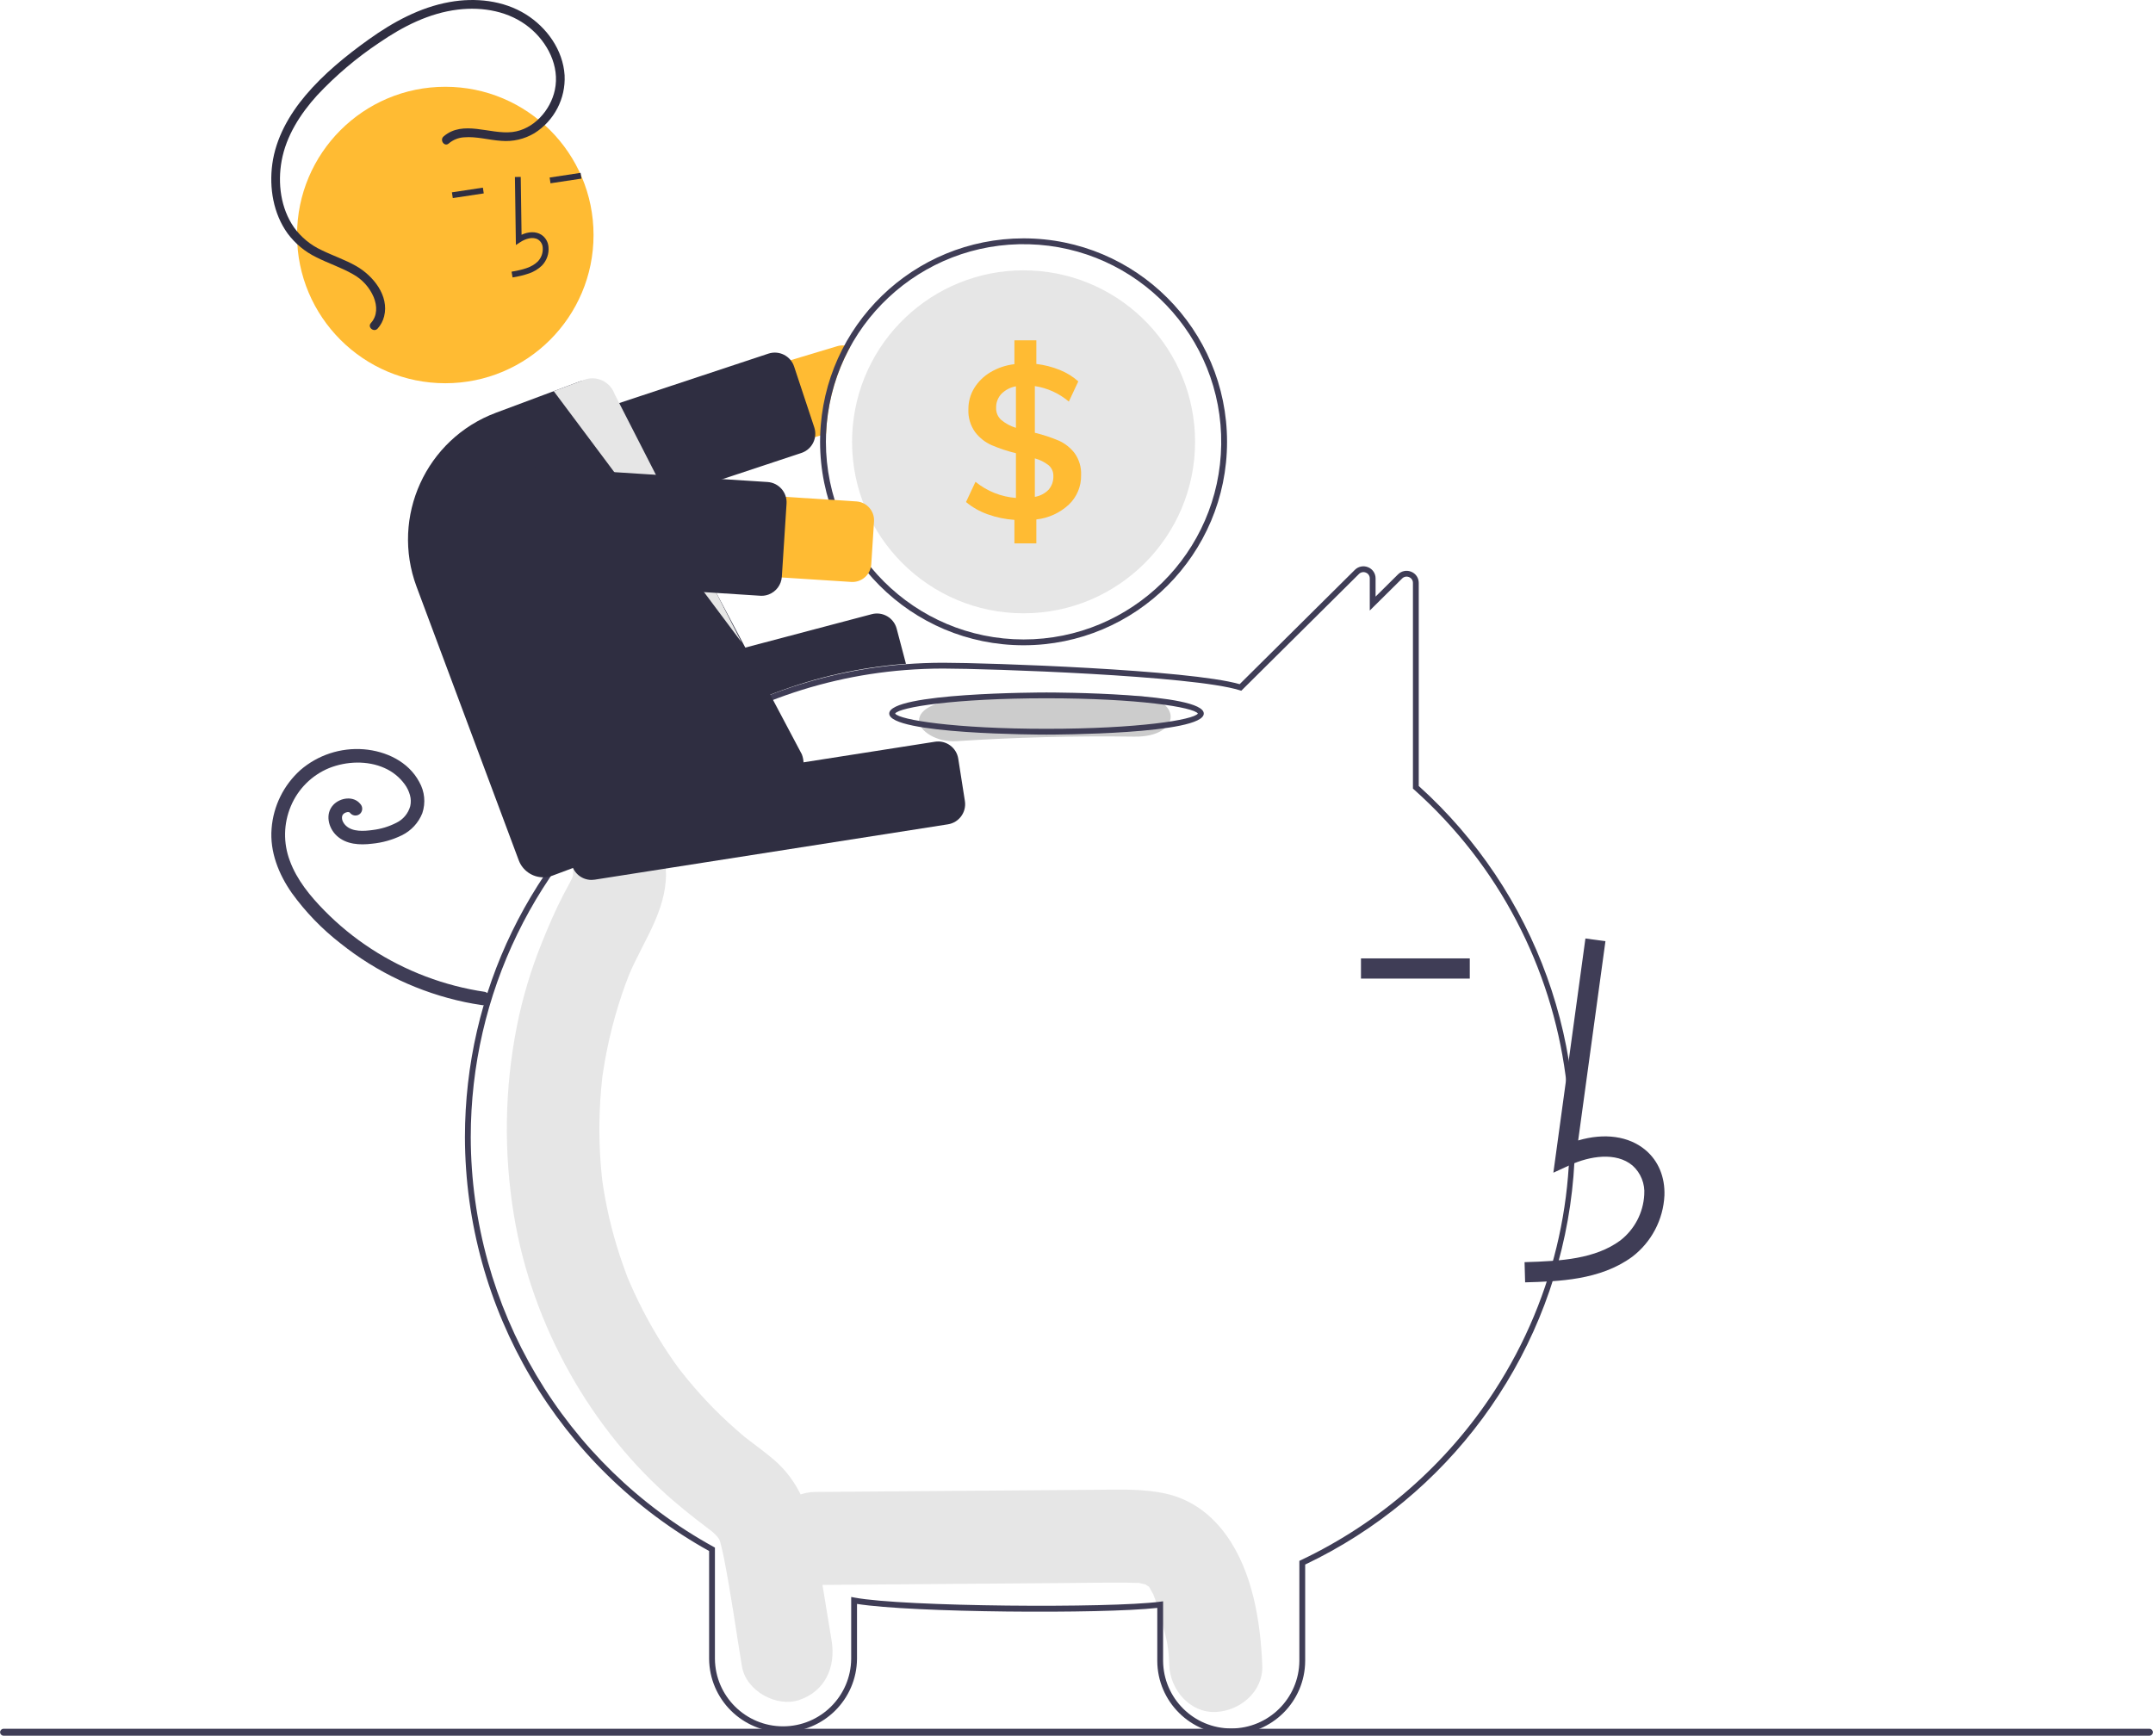
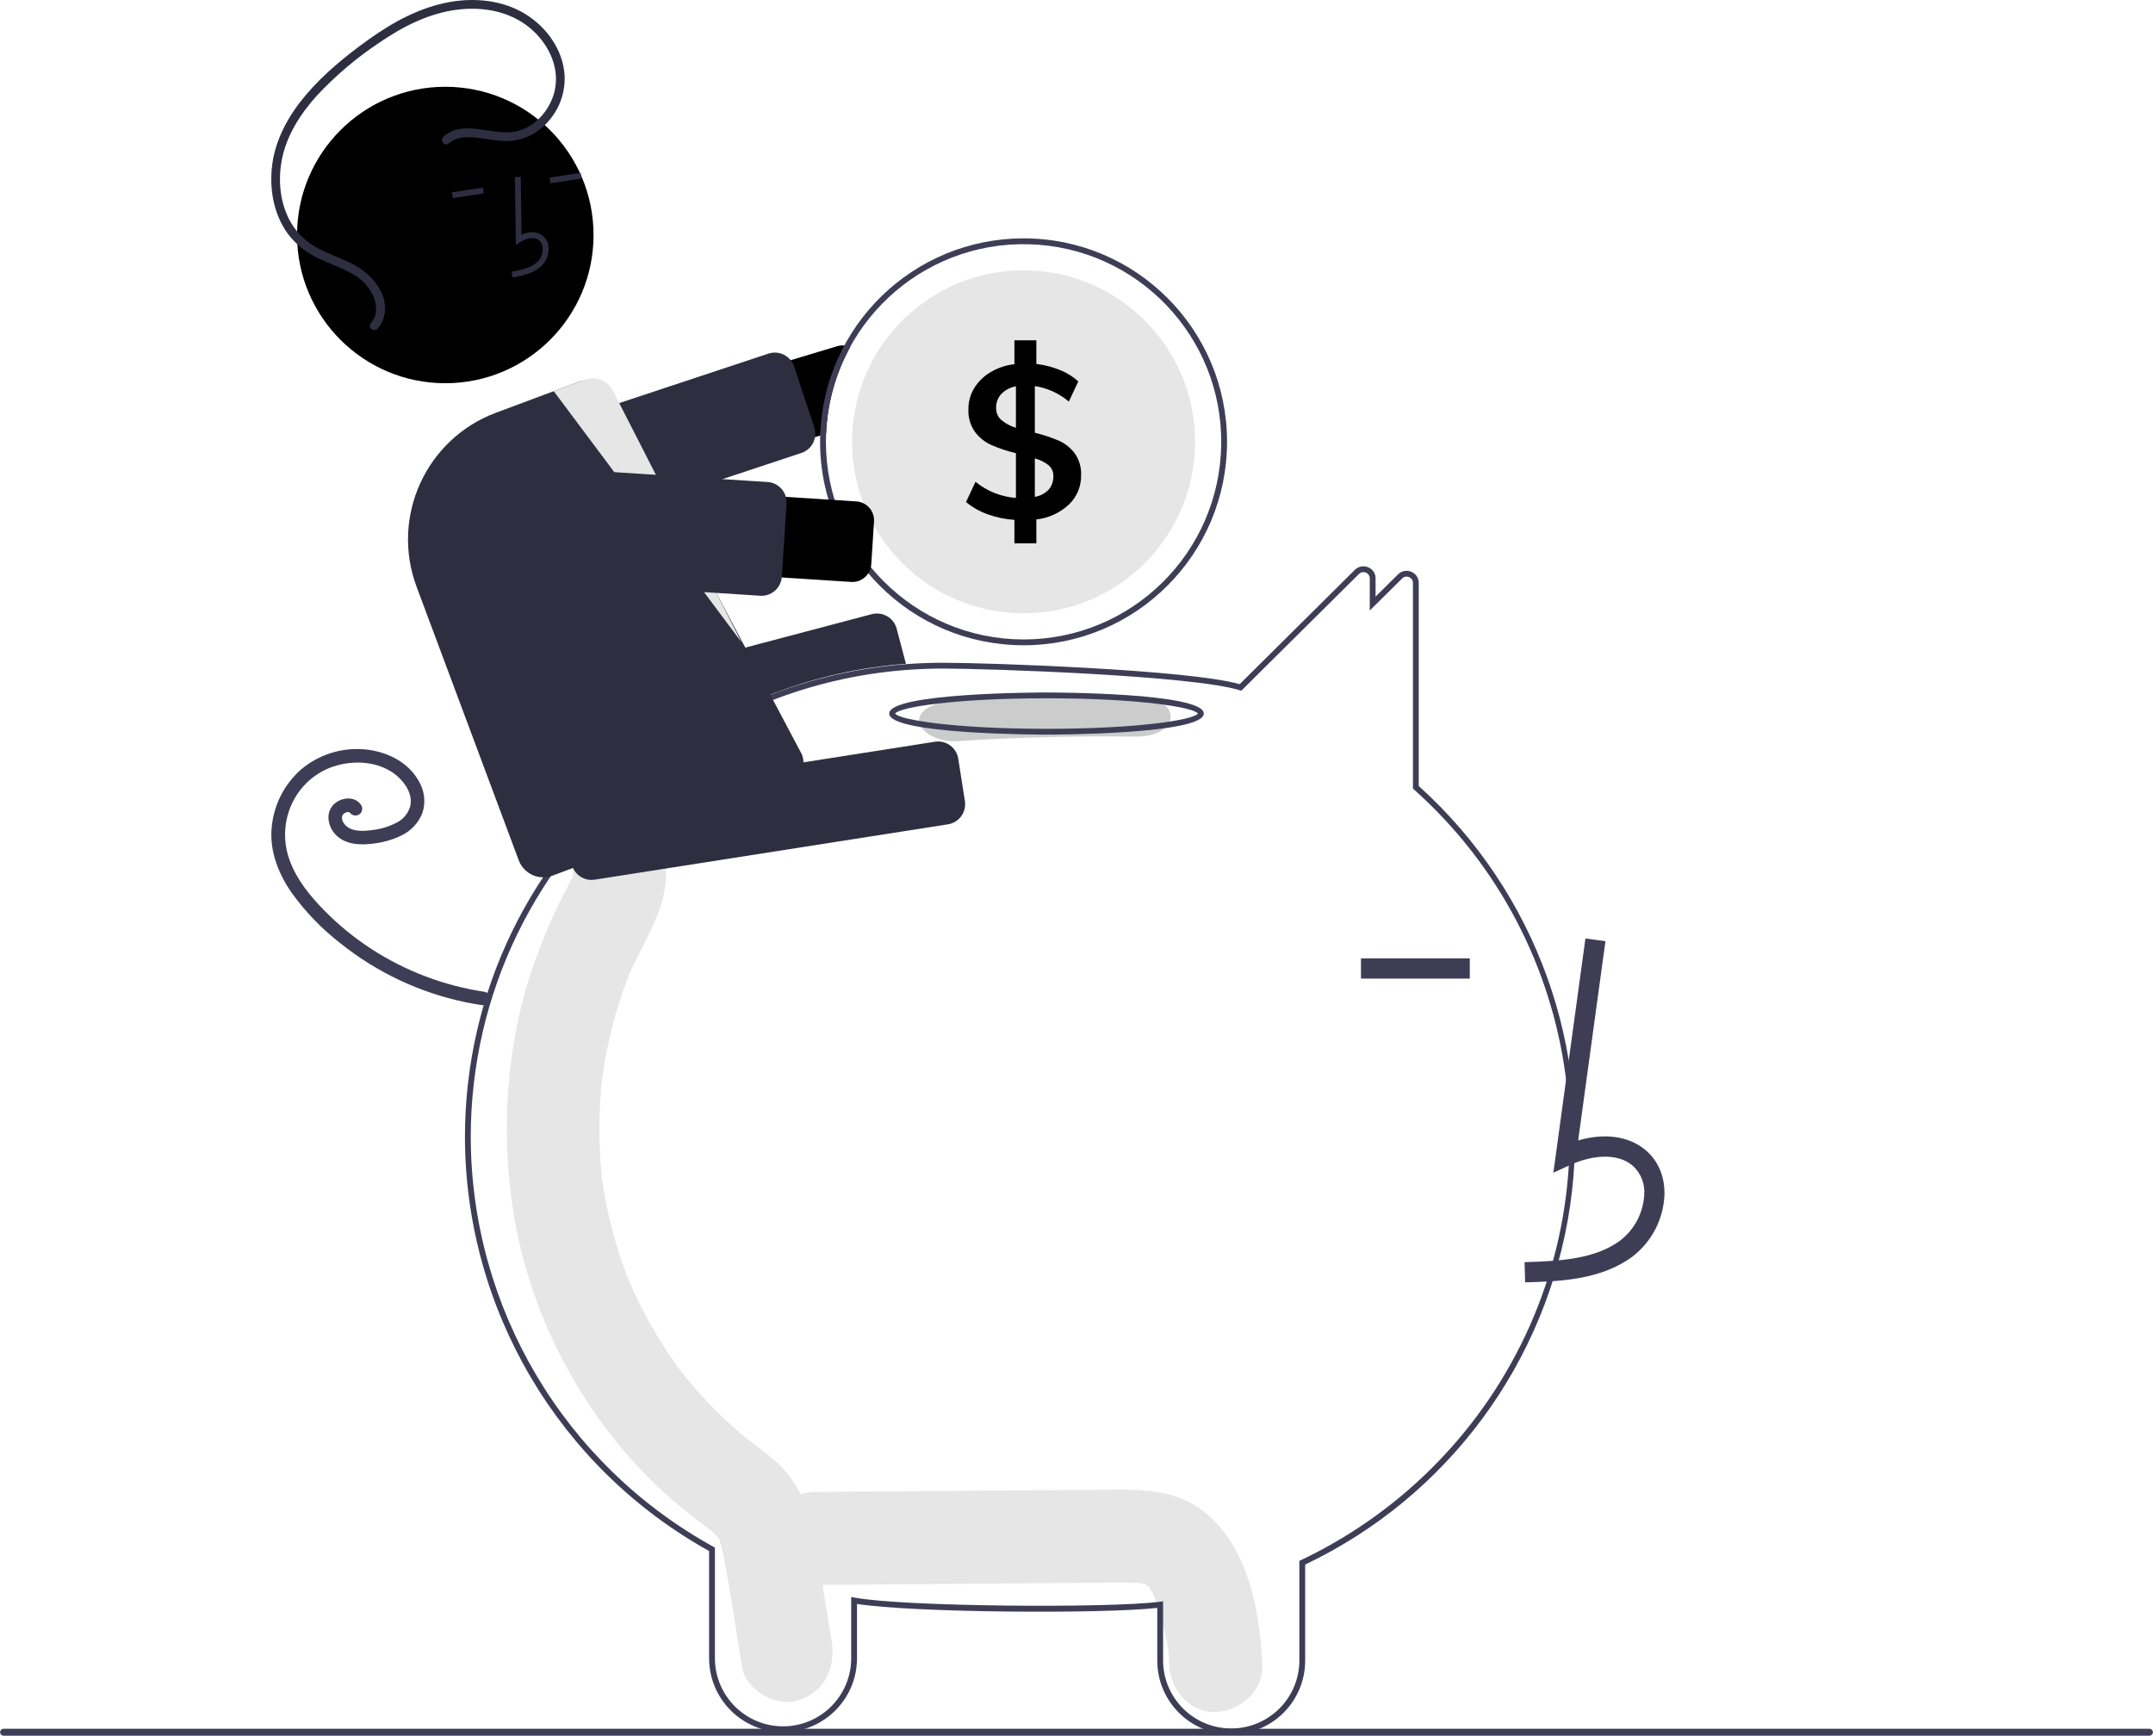
<svg xmlns="http://www.w3.org/2000/svg" id="b5c524f0-66c4-4225-a3aa-c25cef687e0c" data-name="Layer 1" width="740.675" height="597.175" viewBox="0 0 740.675 597.175">
  <path d="M651.612,679.719c-5.122-7.172-12.055-12.419-20.771-14.383-7.601-1.713-15.416-1.421-23.142-1.361l-97.692.753c-8.367.065-16.389,7.313-16,16,.386,8.614,7.032,16.069,16,16q42.926-.331,85.851-.662c6.747-.052,13.497-.174,20.244-.152,1.515.005,3.024.085,4.538.102.367.004.631.001.818-.007.047.014.086.027.147.044.79.217,1.6.366,2.394.572-.278.008.515.503.914.671.055.108.171.299.366.595.272.51,1.077,2.059,1.11,2.01a71.762,71.762,0,0,1,2.987,9.393c1.859,7.047,2.268,8.52,2.536,15.132.338,8.352,7.117,16.398,16,16,8.379-.375,16.363-7.042,16-16C663.3,709.333,660.651,692.377,651.612,679.719Z" transform="translate(-229.6623 -151.4124)" fill="#e6e6e6" />
  <path d="M515.749,715.825c-1.835-11.12-3.635-22.246-5.505-33.36-1.898-11.274-5.774-21.598-14.548-28.997-2.344-1.977-4.775-3.823-7.216-5.663-.858-.647-1.715-1.295-2.563-1.956-.051-.04-.083-.064-.127-.099-.093-.08-.205-.176-.355-.303-3.657-3.095-7.19-6.327-10.556-9.763q-4.483-4.577-8.575-9.545-1.022-1.241-2.019-2.504c-.114-.145-.729-.94-1.135-1.459-.377-.519-1.066-1.457-1.182-1.621q-1.164-1.646-2.286-3.322a156.126,156.126,0,0,1-13.187-24.115q-.547-1.251-1.068-2.517c-.093-.258-.214-.588-.374-1.029-.741-2.038-1.481-4.074-2.159-6.137q-2.16-6.571-3.714-13.336-.768-3.34-1.383-6.715-.317-1.735-.593-3.478c-.03-.193-.21-1.446-.316-2.154-.078-.712-.224-1.972-.243-2.166q-.176-1.756-.312-3.516-.307-3.96-.415-7.933-.185-7.061.253-14.122c.166-2.645.402-5.282.693-7.915.018-.162.031-.29.044-.406.018-.118.038-.251.062-.417.215-1.455.442-2.908.695-4.356a159.294,159.294,0,0,1,3.739-16.313q1.088-3.809,2.363-7.555.568-1.663,1.173-3.314c-.026.071,1.182-3.016,1.198-3.119,4.795-11.329,12.638-21.657,12.648-34.526.007-8.713-7.364-17.06-16-16.657a16.625,16.625,0,0,0-16,16.657c0,.196-.001.363-.001.525-.081.271-.148.498-.208.698-.935,2.032-2.081,3.963-3.107,5.944-2.811,5.423-5.209,11.025-7.488,16.708a159.825,159.825,0,0,0-8.529,28.628,182.098,182.098,0,0,0-.968,65.04c6.204,37.813,26.662,74.009,55.103,98.339,2.468,2.111,4.997,4.152,7.549,6.151,1.056.827,2.121,1.639,3.191,2.446.506.381,2.602,2.034,1.68,1.233,1.982,1.692,2.817,2.543,3.326,3.789.074.288.174.678.311,1.211.359,1.405.7,2.808.983,4.233,2.476,12.451,4.196,25.112,6.264,37.644,1.421,8.611,12.022,14.215,19.682,11.634C513.49,733.312,517.272,725.051,515.749,715.825Z" transform="translate(-229.6623 -151.4124)" fill="#e6e6e6" />
  <path d="M653.23,748.12a25.374,25.374,0,0,1-25.44-25.25V704.619c-19.109,2.139-84.543,1.644-103.3-1.37v18.892a25.441,25.441,0,0,1-50.88,0v-37.092a163.307,163.307,0,0,1-84-142.388c0-49.83,22.583-96.314,61.959-127.534a164.075,164.075,0,0,1,89.323-35.173c4.427-.347,8.881-.523,13.239-.523,15.352,0,84.619,2.372,101.998,7.372L695.756,347.48a4.16,4.16,0,0,1,4.55-.907,4.1,4.1,0,0,1,2.584,3.847v6.252l7.716-7.642a4.151,4.151,0,0,1,4.546-.908,4.102,4.102,0,0,1,2.587,3.848v69.865a162.759,162.759,0,0,1-39.07,267.866v33.169A25.374,25.374,0,0,1,653.23,748.12ZM629.79,702.351v20.52a23.441,23.441,0,0,0,46.88,0V688.438l.571-.271a162.456,162.456,0,0,0,66.531-58.182,160.325,160.325,0,0,0-27.699-206.96l-.332-.298V351.97a2.103,2.103,0,0,0-1.342-1.996,2.149,2.149,0,0,0-2.381.473l-11.127,11.021V350.42a2.103,2.103,0,0,0-1.342-1.996,2.154,2.154,0,0,0-2.385.477l-40.476,40.164-.575-.18c-16.156-5.057-86.513-7.454-101.982-7.454-4.306,0-8.707.174-13.082.517a162.075,162.075,0,0,0-88.237,34.746c-38.895,30.838-61.202,76.751-61.202,125.967A161.315,161.315,0,0,0,475.094,683.585l.516.286v38.27a23.441,23.441,0,0,0,46.88,0V700.854l1.185.223c16.856,3.171,87.832,3.671,104.985,1.421Z" transform="translate(-229.6623 -151.4124)" fill="#3f3d56" />
-   <path d="M517.66,270.53,406.92,303.81a13.882,13.882,0,0,0,7.99,26.59l96.91-29.13,2.03-.61a67.517,67.517,0,0,1,8.29-29.86,6.165,6.165,0,0,0-2-.52A6.367,6.367,0,0,0,517.66,270.53Z" transform="translate(-229.6623 -151.4124)" fill="#ffbb33" />
+   <path d="M517.66,270.53,406.92,303.81a13.882,13.882,0,0,0,7.99,26.59l96.91-29.13,2.03-.61a67.517,67.517,0,0,1,8.29-29.86,6.165,6.165,0,0,0-2-.52A6.367,6.367,0,0,0,517.66,270.53Z" transform="translate(-229.6623 -151.4124)" fill="$gold" />
  <path d="M412.995,337.495a7.013,7.013,0,0,1-6.638-4.801l-6.925-20.896a6.999,6.999,0,0,1,4.443-8.847l90.131-29.87a7,7,0,0,1,8.847,4.442l6.925,20.896a6.976,6.976,0,0,1-4.193,8.759q-.125.047-.252.088l-90.129,29.869A7.003,7.003,0,0,1,412.995,337.495Z" transform="translate(-229.6623 -151.4124)" fill="#2f2e41" />
  <path d="M581.79,233.42a70.031,70.031,0,0,0-69.97,67.85c-.02.71-.03,1.43-.03,2.15a70,70,0,1,0,70-70Zm0,138a68.071,68.071,0,0,1-68-68q0-1.395.06-2.76A67.998,67.998,0,1,1,581.79,371.42Z" transform="translate(-229.6623 -151.4124)" fill="#3f3d56" />
  <path d="M640.79,303.42a59,59,0,0,1-118,0c0-1.87.09-3.71.26-5.53A59,59,0,0,1,640.79,303.42Z" transform="translate(-229.6623 -151.4124)" fill="#e6e6e6" />
-   <path d="M599.36,307.34a14.048,14.048,0,0,0-5.47-4.33,53.139,53.139,0,0,0-8.22-2.7V284.25a23.396,23.396,0,0,1,11.69,5.33l3.26-6.95a21.561,21.561,0,0,0-6.36-3.93,31.259,31.259,0,0,0-8.07-2.07v-8.14h-7.55v8.22a20.672,20.672,0,0,0-8.25,2.77,16.399,16.399,0,0,0-5.59,5.48,13.771,13.771,0,0,0-1.99,7.29,12.463,12.463,0,0,0,2.29,7.8,14.51,14.51,0,0,0,5.7,4.52,52.692,52.692,0,0,0,8.36,2.77v15.39A24.988,24.988,0,0,1,565.25,317.18l-3.26,6.96a24.58,24.58,0,0,0,7.44,4.22,34.161,34.161,0,0,0,9.21,1.92v8.07h7.55v-8.22a19.538,19.538,0,0,0,11.21-5.14,13.59,13.59,0,0,0,4.18-10.1A12.055,12.055,0,0,0,599.36,307.34Zm-20.2-8.73a14.499,14.499,0,0,1-5.03-2.7,5.32,5.32,0,0,1-1.78-4.18,6.726,6.726,0,0,1,1.82-4.81,9.202,9.202,0,0,1,4.99-2.59Zm11.25,21.28a8.557,8.557,0,0,1-4.74,2.47V309.12a13.24,13.24,0,0,1,4.74,2.37,4.658,4.658,0,0,1,1.63,3.7A6.804,6.804,0,0,1,590.41,319.89Z" transform="translate(-229.6623 -151.4124)" fill="#ffbb33" />
+   <path d="M599.36,307.34a14.048,14.048,0,0,0-5.47-4.33,53.139,53.139,0,0,0-8.22-2.7V284.25a23.396,23.396,0,0,1,11.69,5.33l3.26-6.95a21.561,21.561,0,0,0-6.36-3.93,31.259,31.259,0,0,0-8.07-2.07v-8.14h-7.55v8.22a20.672,20.672,0,0,0-8.25,2.77,16.399,16.399,0,0,0-5.59,5.48,13.771,13.771,0,0,0-1.99,7.29,12.463,12.463,0,0,0,2.29,7.8,14.51,14.51,0,0,0,5.7,4.52,52.692,52.692,0,0,0,8.36,2.77v15.39A24.988,24.988,0,0,1,565.25,317.18l-3.26,6.96a24.58,24.58,0,0,0,7.44,4.22,34.161,34.161,0,0,0,9.21,1.92v8.07h7.55v-8.22a19.538,19.538,0,0,0,11.21-5.14,13.59,13.59,0,0,0,4.18-10.1A12.055,12.055,0,0,0,599.36,307.34Zm-20.2-8.73a14.499,14.499,0,0,1-5.03-2.7,5.32,5.32,0,0,1-1.78-4.18,6.726,6.726,0,0,1,1.82-4.81,9.202,9.202,0,0,1,4.99-2.59Zm11.25,21.28a8.557,8.557,0,0,1-4.74,2.47V309.12a13.24,13.24,0,0,1,4.74,2.37,4.658,4.658,0,0,1,1.63,3.7A6.804,6.804,0,0,1,590.41,319.89Z" transform="translate(-229.6623 -151.4124)" fill="$gold" />
  <path d="M416.209,422.184a7.023,7.023,0,0,1-6.775-5.216l-3.77-14.27a7.004,7.004,0,0,1,4.975-8.551l118.941-31.43a7.015,7.015,0,0,1,8.551,4.985l3.194,12.09-.598.046a160.163,160.163,0,0,0-84.108,31.871l-.173.084-38.46,10.16A6.963,6.963,0,0,1,416.209,422.184Z" transform="translate(-229.6623 -151.4124)" fill="#2f2e41" />
  <path d="M396.51,492.671a98.108,98.108,0,0,1-39.122-14.792A95.527,95.527,0,0,1,341.214,464.65c-4.828-4.924-9.447-10.521-11.838-17.079a25.299,25.299,0,0,1,.331-18.769,24.334,24.334,0,0,1,13.169-13.126c5.99-2.389,13.226-2.644,19.055-.028a17.089,17.089,0,0,1,6.964,5.606,11.435,11.435,0,0,1,1.81,3.758,7.674,7.674,0,0,1,.09,3.759,9.016,9.016,0,0,1-4.774,5.723,24.068,24.068,0,0,1-8.152,2.486c-2.86.39-6.969.745-9.268-1.551a4.669,4.669,0,0,1-1.093-1.611,3.114,3.114,0,0,1-.172-1.458c-.034.217.139-.472.129-.445-.036.102-.194.35.03-.031a3.397,3.397,0,0,1,.233-.363c-.076.098-.243.262.055-.019a1.962,1.962,0,0,1,.914-.564c.138-.04.279-.072.418-.11.353-.096-.352.005.009-.006.139-.004.28-.001.419-.007.354-.016-.349-.097-.01-.011.132.033.262.065.392.106.282.089-.2-.207-.009.014.224.259-.235-.252.019-.001a4.624,4.624,0,0,1,.358.394,2.359,2.359,0,0,0,3.315,0,2.399,2.399,0,0,0,0-3.315c-2.311-2.865-6.877-2.157-9.215.264-2.982,3.088-1.801,7.983,1.1,10.678,3.284,3.051,7.934,3.263,12.158,2.751a29.817,29.817,0,0,0,10.269-2.902,14.398,14.398,0,0,0,7.024-7.588,13.174,13.174,0,0,0-1.056-10.769c-3.729-7.011-11.452-10.606-19.084-11.228a29.812,29.812,0,0,0-21.819,7.163,30.154,30.154,0,0,0-9.888,20.075c-.666,7.996,2.436,15.761,6.959,22.214a84.627,84.627,0,0,0,16.779,17.353,102.473,102.473,0,0,0,42.812,20.191q2.792.577,5.615.988a2.421,2.421,0,0,0,2.883-1.637,2.361,2.361,0,0,0-1.637-2.883Z" transform="translate(-229.6623 -151.4124)" fill="#3f3d56" />
  <path d="M619.895,390.794q-30.663-.433-61.133,1.556c-6.943.453-12.951,2.907-12.951,7.032,0,3.449,5.96,7.489,12.951,7.032q30.454-1.989,61.133-1.556C636.569,405.094,636.559,391.029,619.895,390.794Z" transform="translate(-229.6623 -151.4124)" fill="#ccc" />
  <path d="M589.682,404.162c-2.209,0-54.106-.083-54.106-7.251,0-7.168,51.896-7.25,54.106-7.25s54.106.083,54.106,7.25C643.787,404.079,591.891,404.162,589.682,404.162Zm-52.076-7.251c1.42,2.173,20.496,5.251,52.076,5.251s50.656-3.078,52.076-5.251c-1.42-2.173-20.496-5.25-52.076-5.25S539.025,394.738,537.605,396.911Z" transform="translate(-229.6623 -151.4124)" fill="#3f3d56" />
  <path d="M754.336,592.612c11.488-.319,25.786-.718,36.801-8.764a28.262,28.262,0,0,0,11.121-21.103c.225-6.355-2.071-11.901-6.465-15.614-5.753-4.861-14.154-6.002-23.207-3.341l9.38-68.548-6.886-.943L764.052,554.885l5.75-2.639c6.666-3.058,15.817-4.614,21.504.192a12.215,12.215,0,0,1,4.006,10.062,21.361,21.361,0,0,1-8.275,15.735c-8.572,6.261-19.969,7.069-32.895,7.43Z" transform="translate(-229.6623 -151.4124)" fill="#3f3d56" />
  <rect x="468.203" y="329.741" width="37.432" height="6.95" fill="#3f3d56" />
  <path d="M433.148,454.15a7.012,7.012,0,0,1-6.904-5.917L423.959,433.651a7.008,7.008,0,0,1,5.832-8L551.322,406.609a7.007,7.007,0,0,1,7.999,5.832l2.285,14.582a7.007,7.007,0,0,1-5.832,8l-121.531,19.042A7.096,7.096,0,0,1,433.148,454.15Z" transform="translate(-229.6623 -151.4124)" fill="#2f2e41" />
-   <circle cx="153.189" cy="80.855" r="51" fill="#ffbb33" />
+   <circle cx="153.189" cy="80.855" r="51" fill="$gold" />
  <path d="M411.727,245.463a12.095,12.095,0,0,0,4.367-2.676,8.133,8.133,0,0,0,2.255-6.483,5.472,5.472,0,0,0-2.512-4.164c-1.846-1.135-4.285-1.092-6.747.049l-.284-19.908-2.0.028.334,23.404,1.522-.998c1.765-1.156,4.302-1.994,6.127-.872a3.514,3.514,0,0,1,1.573,2.69,6.146,6.146,0,0,1-1.676,4.834c-2.168,2.151-5.377,2.872-9.039,3.531l.354,1.968A32.963,32.963,0,0,0,411.727,245.463Z" transform="translate(-229.6623 -151.4124)" fill="#2f2e41" />
  <rect x="418.838" y="211.679" width="10.772" height="2" transform="translate(-256.7253 -85.49311) rotate(-8.61162)" fill="#2f2e41" />
  <rect x="385.221" y="216.769" width="10.772" height="2" transform="translate(-257.8664 -90.46937) rotate(-8.61162)" fill="#2f2e41" />
  <path d="M416.555,453.258a9.03,9.03,0,0,1-8.434-5.855L372.957,353.235a46.532,46.532,0,0,1,27.284-59.802L428.833,282.756a8.958,8.958,0,0,1,6.878.239,8.832,8.832,0,0,1,4.675,4.986L505.523,410.964a9.002,9.002,0,0,1-5.257,11.638L419.7,452.687A8.976,8.976,0,0,1,416.555,453.258Z" transform="translate(-229.6623 -151.4124)" fill="#2f2e41" />
  <path d="M420.158,285.995l64.629,86.426L441.056,286.902a8.079,8.079,0,0,0-10.349-4.846Z" transform="translate(-229.6623 -151.4124)" fill="#e6e6e6" />
-   <path d="M522.49,351.63l-115.395-7.433a13.879,13.879,0,1,1,1.784-27.701l115.395,7.433a6.499,6.499,0,0,1,6.069,6.904l-.949,14.729a6.501,6.501,0,0,1-6.905,6.069Z" transform="translate(-229.6623 -151.4124)" fill="#ffbb33" />
+   <path d="M522.49,351.63l-115.395-7.433a13.879,13.879,0,1,1,1.784-27.701l115.395,7.433a6.499,6.499,0,0,1,6.069,6.904l-.949,14.729a6.501,6.501,0,0,1-6.905,6.069Z" transform="translate(-229.6623 -151.4124)" fill="$gold" />
  <path d="M491.655,356.395q-.229,0-.458-.015h-0l-94.756-6.104a6.999,6.999,0,0,1-6.536-7.435l1.62-25.158a7,7,0,0,1,7.436-6.535l94.756,6.103a7.008,7.008,0,0,1,6.535,7.435l-1.62,25.159a7.019,7.019,0,0,1-4.546,6.111A6.926,6.926,0,0,1,491.655,356.395Z" transform="translate(-229.6623 -151.4124)" fill="#2f2e41" />
  <path d="M382.267,198.353c6.709-5.77,15.923-.608,23.617-1.512,7.361-.865,13.174-7.468,14.659-14.482,1.732-8.184-2.516-16.383-8.777-21.486-6.857-5.589-15.952-7.193-24.57-6.159-9.878,1.185-18.911,5.789-27.017,11.359a121.85,121.85,0,0,0-21.442,18.169c-5.751,6.352-10.624,13.923-12.18,22.47-1.414,7.768-.334,16.375,4.258,22.955a24.205,24.205,0,0,0,9.474,7.805c3.937,1.933,8.138,3.316,11.952,5.502,5.768,3.305,11.374,10.159,9.567,17.291a9.793,9.793,0,0,1-2.226,4.19c-1.291,1.433-3.619-.461-2.325-1.897,2.273-2.523,2.183-5.888.972-8.9a16.272,16.272,0,0,0-7.233-7.954c-3.993-2.283-8.401-3.692-12.494-5.772a27.023,27.023,0,0,1-9.911-8.214c-4.898-6.807-6.363-15.666-5.253-23.861,1.202-8.868,5.759-16.927,11.471-23.68,6.216-7.349,13.852-13.571,21.652-19.159,8.37-5.997,17.617-11.067,27.85-12.9,8.87-1.59,18.485-.611,26.241,4.223,7.24,4.512,12.792,12.274,13.344,20.947a22.235,22.235,0,0,1-10.376,19.942,19.101,19.101,0,0,1-11.41,2.643c-4.262-.273-8.527-1.578-12.816-1.215a8.941,8.941,0,0,0-5.268,2.128c-1.466,1.261-3.213-1.181-1.759-2.431Z" transform="translate(-229.6623 -151.4124)" fill="#2f2e41" />
  <path d="M969.147,748.588H230.853a1.191,1.191,0,0,1,0-2.381H969.147a1.191,1.191,0,0,1,0,2.381Z" transform="translate(-229.6623 -151.4124)" fill="#3f3d56" />
</svg>
